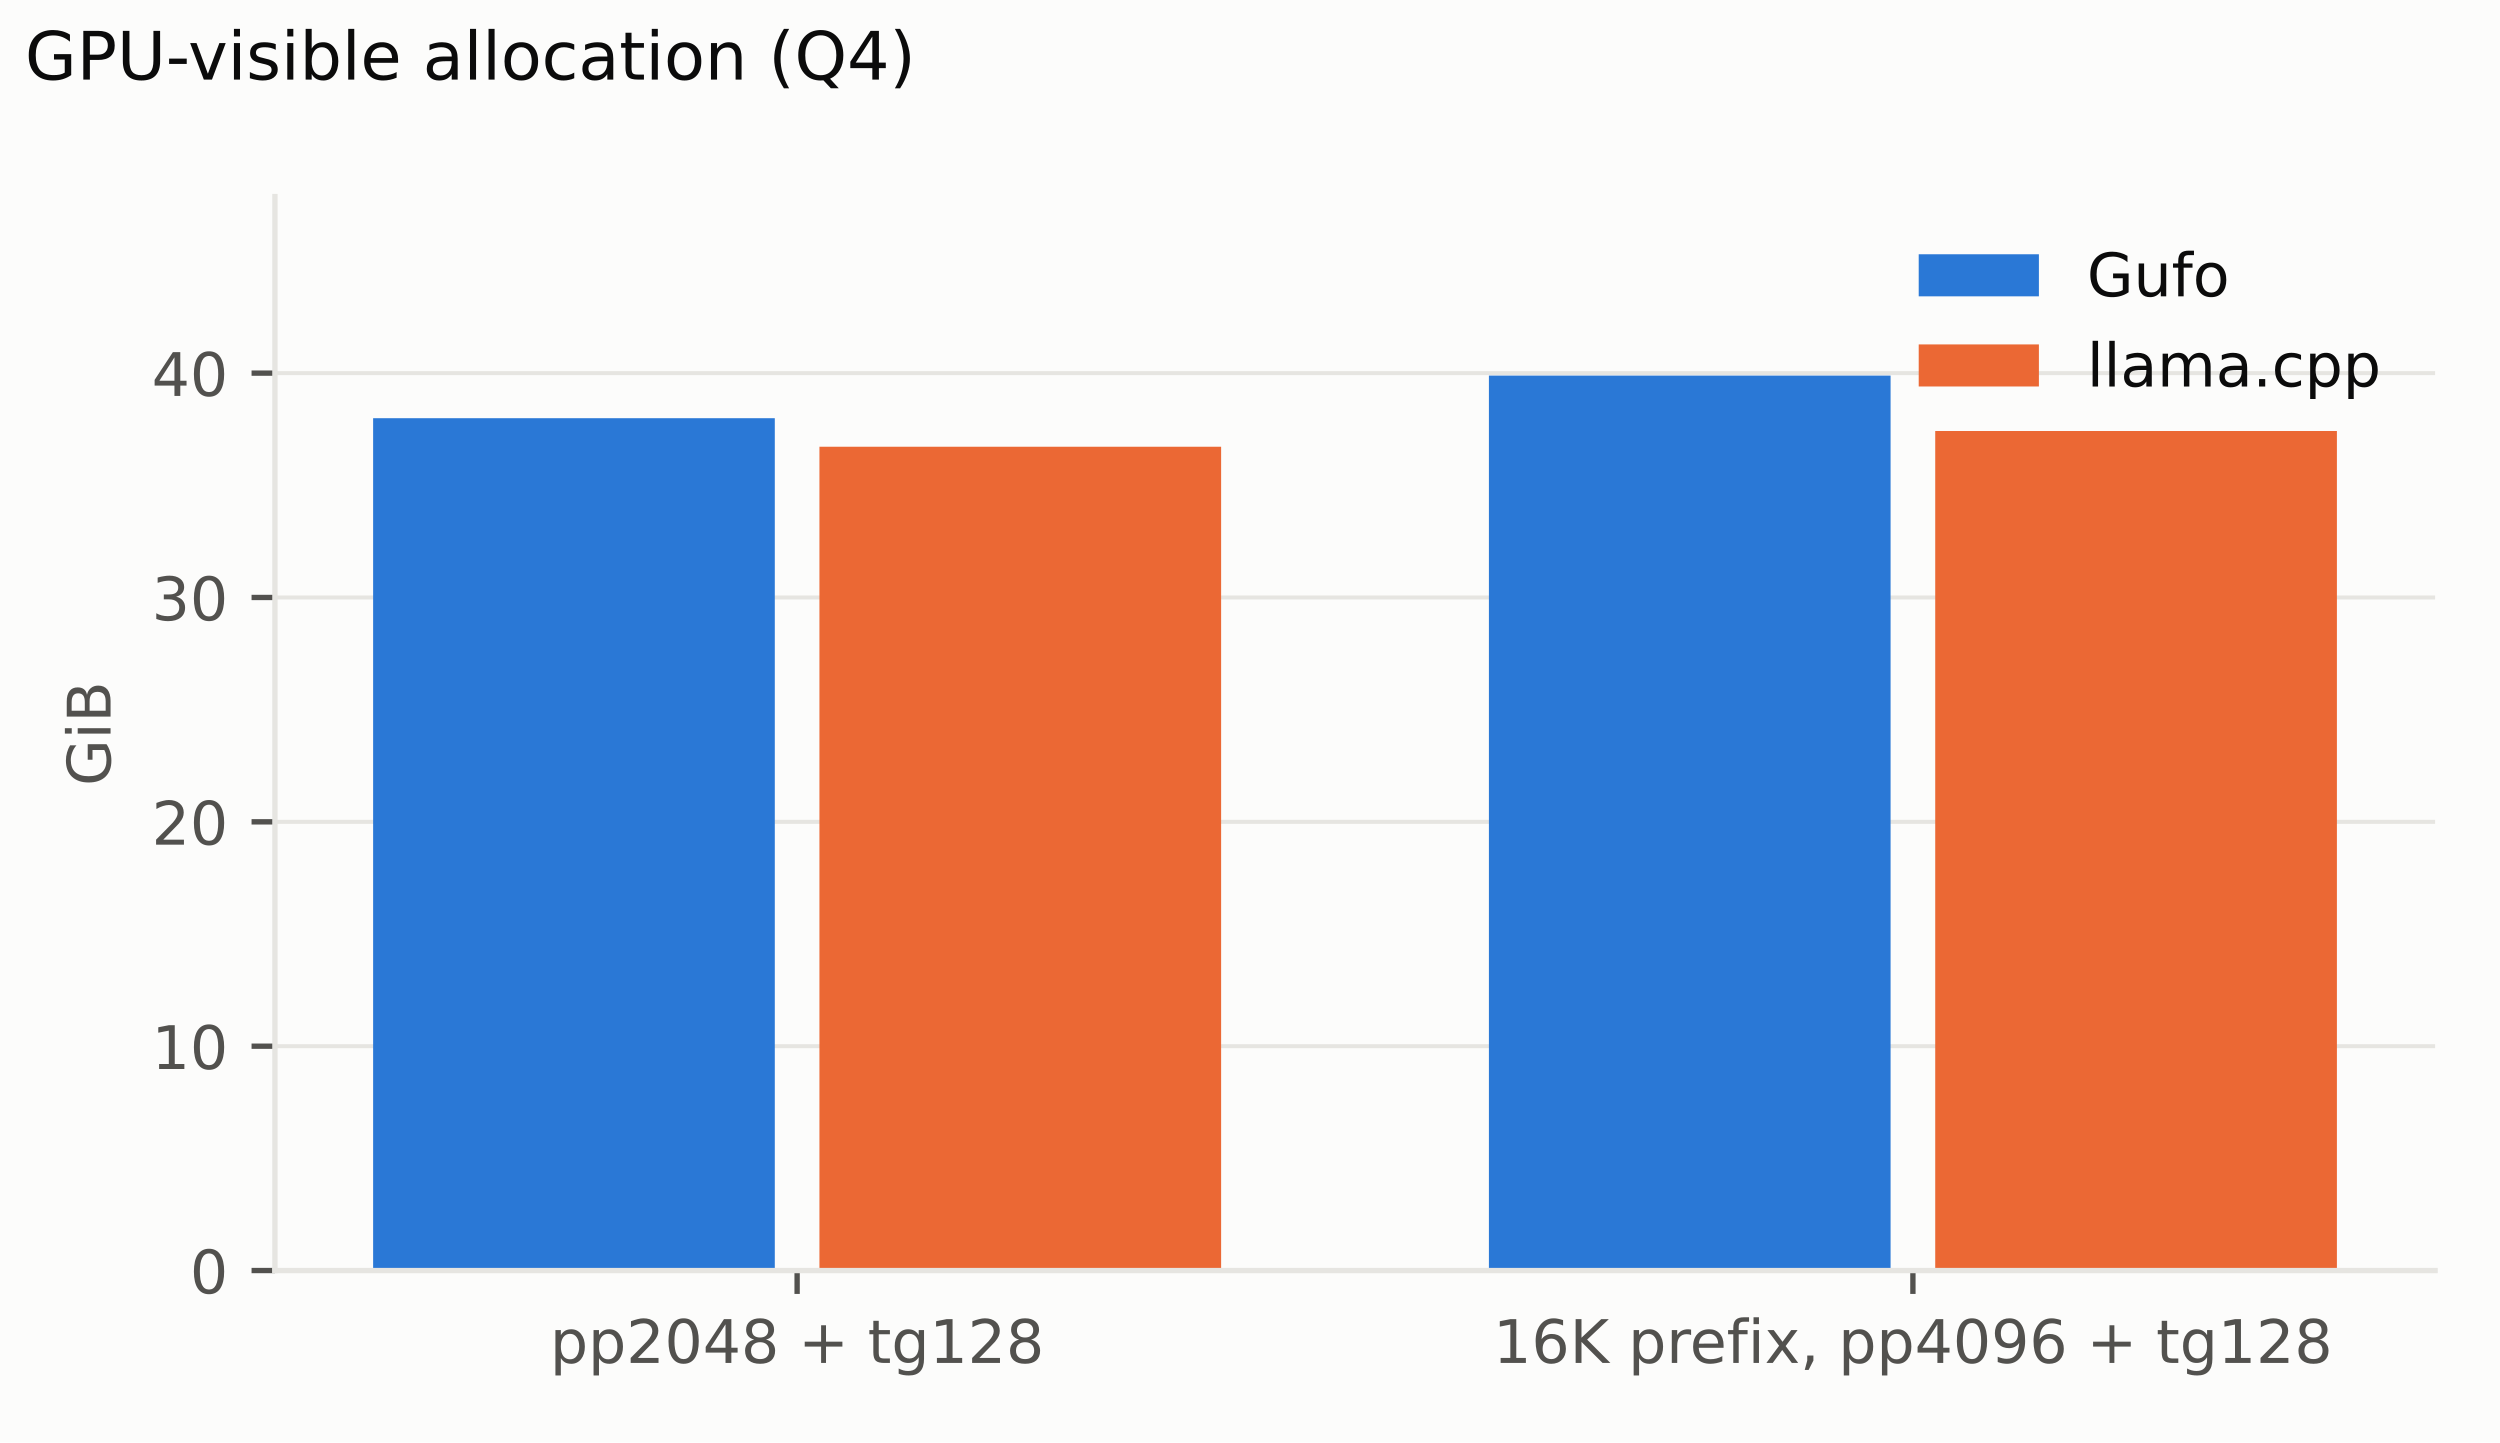
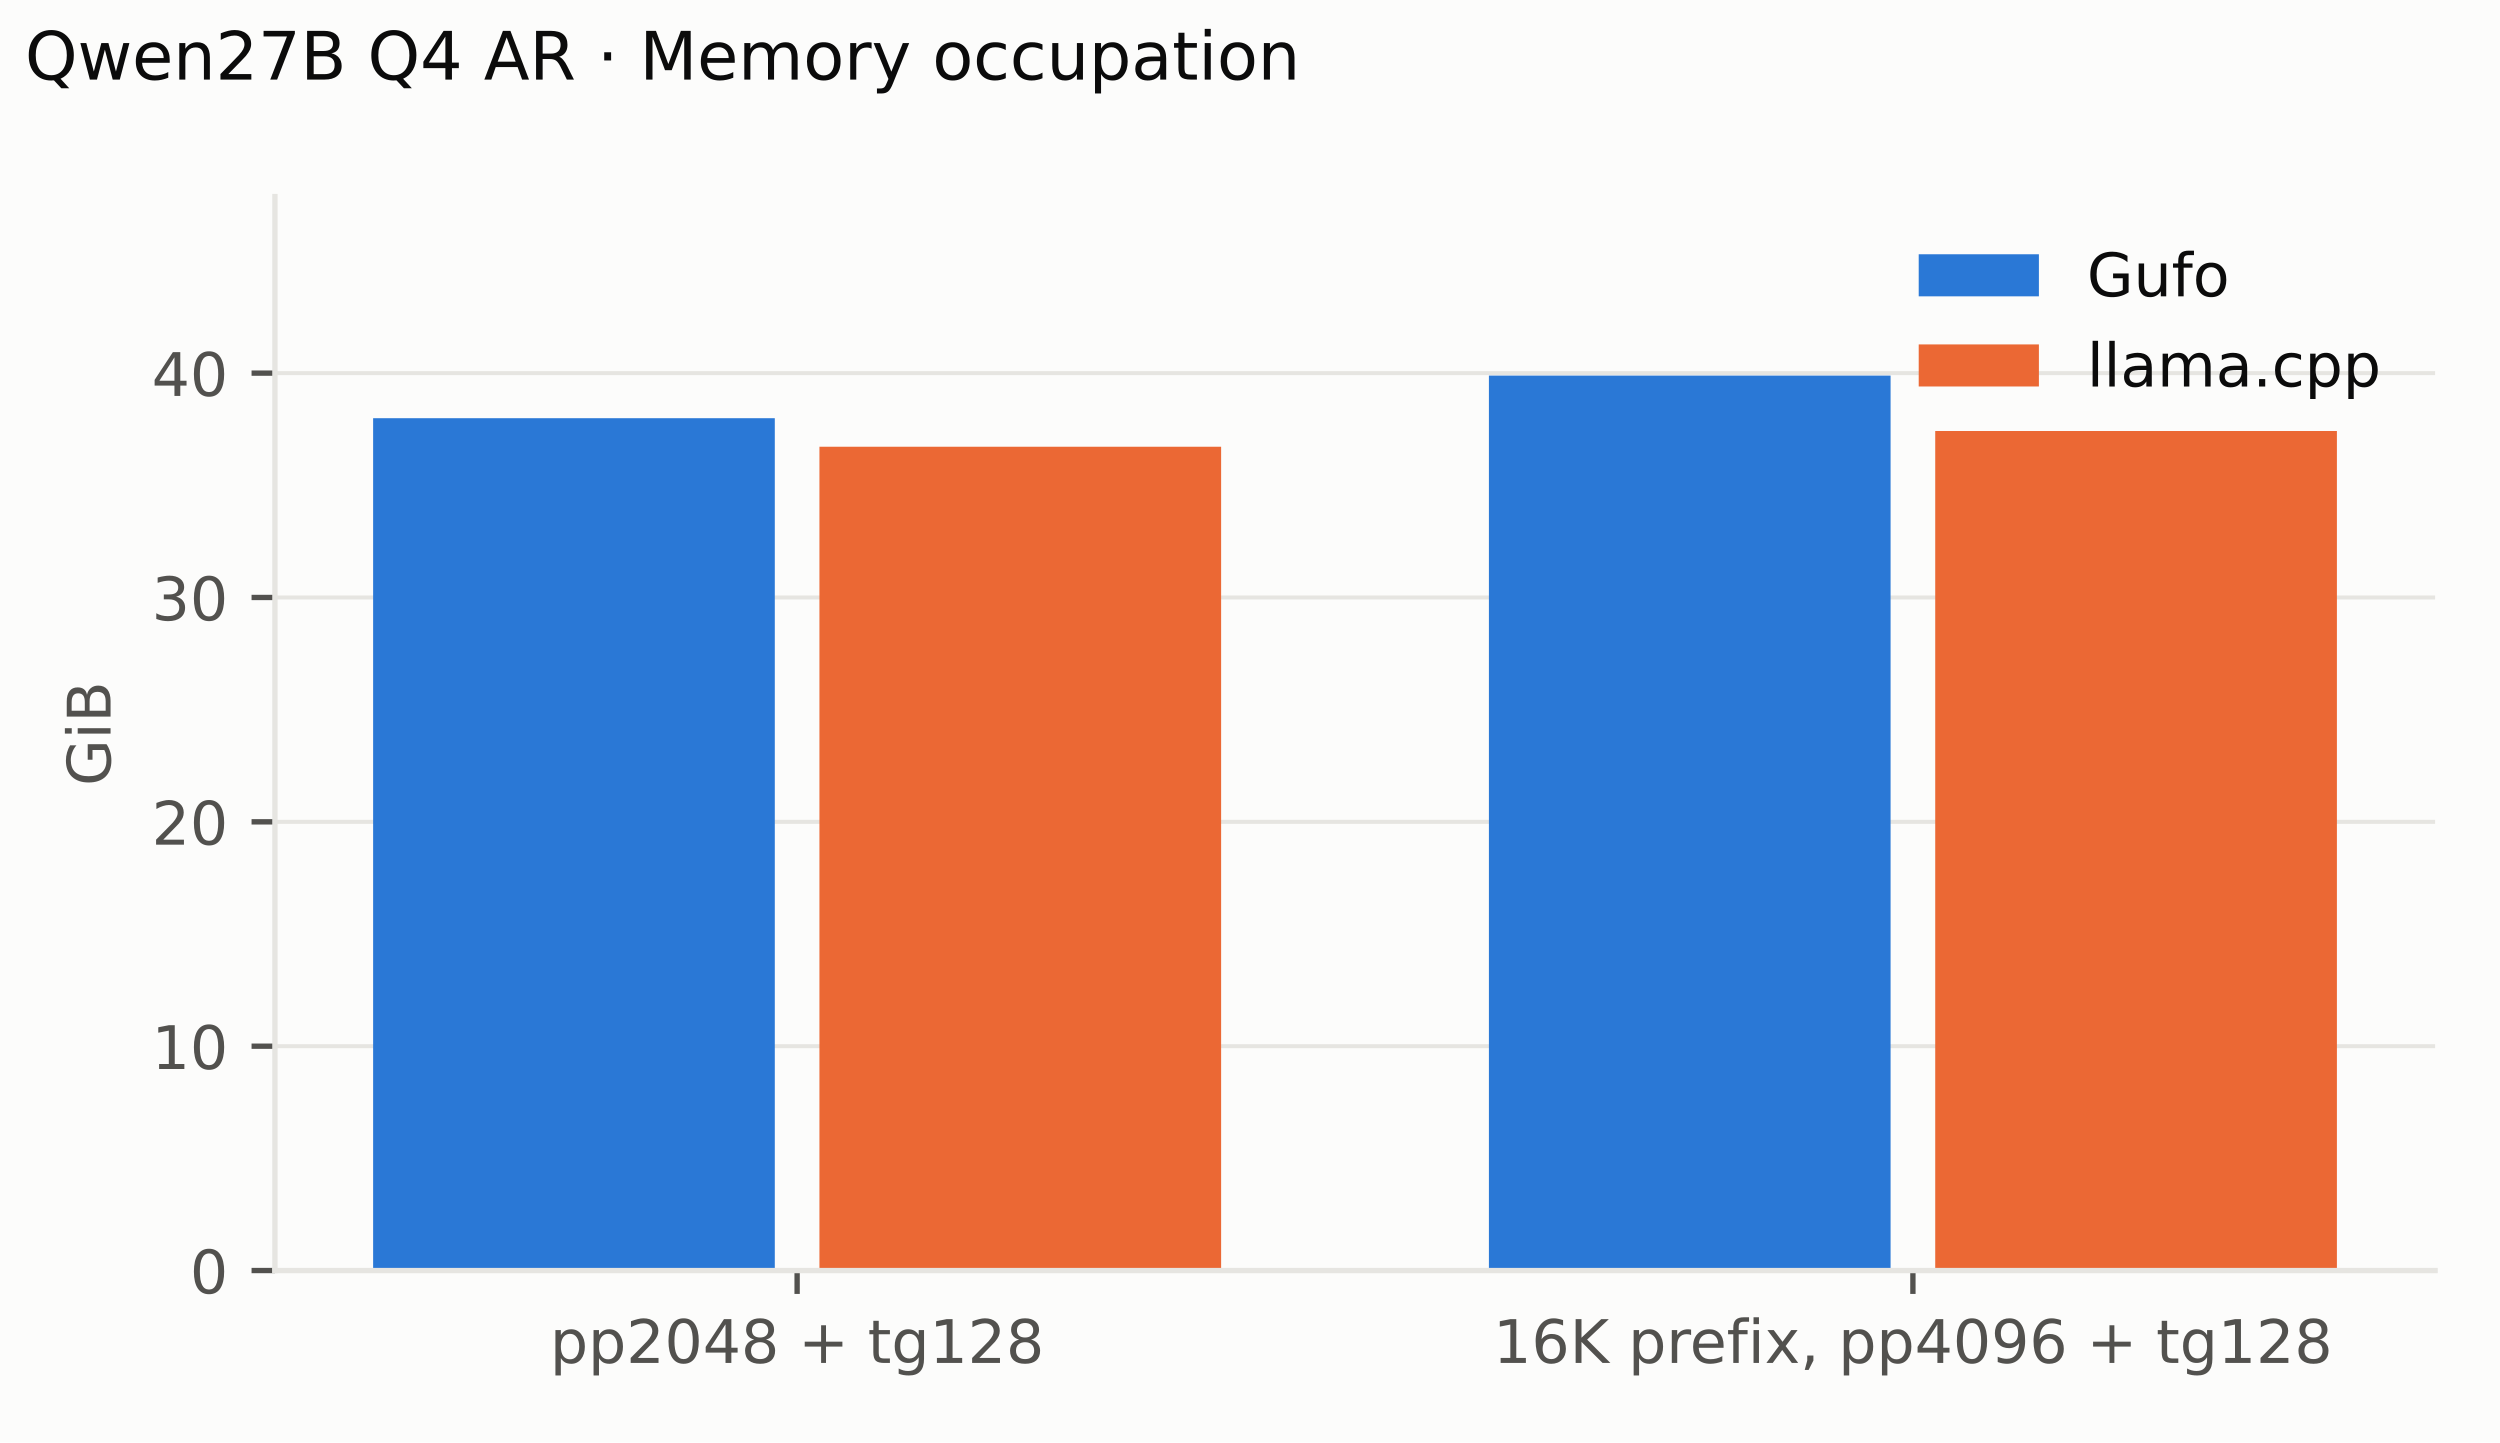
<svg xmlns="http://www.w3.org/2000/svg" xmlns:xlink="http://www.w3.org/1999/xlink" width="374.4pt" height="216pt" viewBox="0 0 374.4 216" version="1.1">
  <defs>
    <style type="text/css">*{stroke-linejoin: round; stroke-linecap: butt}</style>
  </defs>
  <g id="figure_1">
    <g id="patch_1">
      <path d="M 0 216 L 374.4 216 L 374.4 0 L 0 0 z " style="fill: #fcfcfb" />
    </g>
    <g id="axes_1">
      <g id="patch_2">
        <path d="M 41.173 190.279 L 364.68 190.279 L 364.68 29.441 L 41.173 29.441 z " style="fill: #fcfcfb" />
      </g>
      <g id="matplotlib.axis_1">
        <g id="xtick_1">
          <g id="line2d_1">
            <defs>
              <path id="m1ebf051f68" d="M 0 0 L 0 3.5 " style="stroke: #52514e; stroke-width: 0.8" />
            </defs>
            <g>
              <use xlink:href="#m1ebf051f68" x="119.376" y="190.279" style="fill: #52514e; stroke: #52514e; stroke-width: 0.8" />
            </g>
          </g>
          <g id="text_1">
            <text style="font-size: 9px; font-family: 'DejaVu Sans', 'Bitstream Vera Sans', 'Computer Modern Sans Serif', 'Lucida Grande', 'Verdana', 'Geneva', 'Lucid', 'Arial', 'Helvetica', 'Avant Garde', sans-serif; text-anchor: middle; fill: #52514e" x="119.376" y="204.117" transform="rotate(-0 119.3763 204.1172)">pp2048 + tg128</text>
          </g>
        </g>
        <g id="xtick_2">
          <g id="line2d_2">
            <g>
              <use xlink:href="#m1ebf051f68" x="286.477" y="190.279" style="fill: #52514e; stroke: #52514e; stroke-width: 0.8" />
            </g>
          </g>
          <g id="text_2">
            <text style="font-size: 9px; font-family: 'DejaVu Sans', 'Bitstream Vera Sans', 'Computer Modern Sans Serif', 'Lucida Grande', 'Verdana', 'Geneva', 'Lucid', 'Arial', 'Helvetica', 'Avant Garde', sans-serif; text-anchor: middle; fill: #52514e" x="286.477" y="204.118" transform="rotate(-0 286.4769 204.1179)">16K prefix, pp4096 + tg128</text>
          </g>
        </g>
      </g>
      <g id="matplotlib.axis_2">
        <g id="ytick_1">
          <g id="line2d_3">
            <path d="M 41.173 190.279 L 364.68 190.279 " clip-path="url(#pd96fb9d682)" style="fill: none; stroke: #e6e5e1; stroke-width: 0.6; stroke-linecap: square" />
          </g>
          <g id="line2d_4">
            <defs>
              <path id="m680e5b1e24" d="M 0 0 L -3.5 0 " style="stroke: #52514e; stroke-width: 0.8" />
            </defs>
            <g>
              <use xlink:href="#m680e5b1e24" x="41.173" y="190.279" style="fill: #52514e; stroke: #52514e; stroke-width: 0.8" />
            </g>
          </g>
          <g id="text_3">
            <text style="font-size: 9px; font-family: 'DejaVu Sans', 'Bitstream Vera Sans', 'Computer Modern Sans Serif', 'Lucida Grande', 'Verdana', 'Geneva', 'Lucid', 'Arial', 'Helvetica', 'Avant Garde', sans-serif; text-anchor: end; fill: #52514e" x="34.173" y="193.698" transform="rotate(-0 34.1732 193.6982)">0</text>
          </g>
        </g>
        <g id="ytick_2">
          <g id="line2d_5">
            <path d="M 41.173 156.679 L 364.68 156.679 " clip-path="url(#pd96fb9d682)" style="fill: none; stroke: #e6e5e1; stroke-width: 0.6; stroke-linecap: square" />
          </g>
          <g id="line2d_6">
            <g>
              <use xlink:href="#m680e5b1e24" x="41.173" y="156.679" style="fill: #52514e; stroke: #52514e; stroke-width: 0.8" />
            </g>
          </g>
          <g id="text_4">
            <text style="font-size: 9px; font-family: 'DejaVu Sans', 'Bitstream Vera Sans', 'Computer Modern Sans Serif', 'Lucida Grande', 'Verdana', 'Geneva', 'Lucid', 'Arial', 'Helvetica', 'Avant Garde', sans-serif; text-anchor: end; fill: #52514e" x="34.173" y="160.098" transform="rotate(-0 34.1732 160.0978)">10</text>
          </g>
        </g>
        <g id="ytick_3">
          <g id="line2d_7">
            <path d="M 41.173 123.078 L 364.68 123.078 " clip-path="url(#pd96fb9d682)" style="fill: none; stroke: #e6e5e1; stroke-width: 0.6; stroke-linecap: square" />
          </g>
          <g id="line2d_8">
            <g>
              <use xlink:href="#m680e5b1e24" x="41.173" y="123.078" style="fill: #52514e; stroke: #52514e; stroke-width: 0.8" />
            </g>
          </g>
          <g id="text_5">
            <text style="font-size: 9px; font-family: 'DejaVu Sans', 'Bitstream Vera Sans', 'Computer Modern Sans Serif', 'Lucida Grande', 'Verdana', 'Geneva', 'Lucid', 'Arial', 'Helvetica', 'Avant Garde', sans-serif; text-anchor: end; fill: #52514e" x="34.173" y="126.497" transform="rotate(-0 34.1732 126.4974)">20</text>
          </g>
        </g>
        <g id="ytick_4">
          <g id="line2d_9">
            <path d="M 41.173 89.478 L 364.68 89.478 " clip-path="url(#pd96fb9d682)" style="fill: none; stroke: #e6e5e1; stroke-width: 0.6; stroke-linecap: square" />
          </g>
          <g id="line2d_10">
            <g>
              <use xlink:href="#m680e5b1e24" x="41.173" y="89.478" style="fill: #52514e; stroke: #52514e; stroke-width: 0.8" />
            </g>
          </g>
          <g id="text_6">
            <text style="font-size: 9px; font-family: 'DejaVu Sans', 'Bitstream Vera Sans', 'Computer Modern Sans Serif', 'Lucida Grande', 'Verdana', 'Geneva', 'Lucid', 'Arial', 'Helvetica', 'Avant Garde', sans-serif; text-anchor: end; fill: #52514e" x="34.173" y="92.897" transform="rotate(-0 34.1732 92.89697)">30</text>
          </g>
        </g>
        <g id="ytick_5">
          <g id="line2d_11">
            <path d="M 41.173 55.878 L 364.68 55.878 " clip-path="url(#pd96fb9d682)" style="fill: none; stroke: #e6e5e1; stroke-width: 0.6; stroke-linecap: square" />
          </g>
          <g id="line2d_12">
            <g>
              <use xlink:href="#m680e5b1e24" x="41.173" y="55.878" style="fill: #52514e; stroke: #52514e; stroke-width: 0.8" />
            </g>
          </g>
          <g id="text_7">
            <text style="font-size: 9px; font-family: 'DejaVu Sans', 'Bitstream Vera Sans', 'Computer Modern Sans Serif', 'Lucida Grande', 'Verdana', 'Geneva', 'Lucid', 'Arial', 'Helvetica', 'Avant Garde', sans-serif; text-anchor: end; fill: #52514e" x="34.173" y="59.297" transform="rotate(-0 34.1732 59.29654)">40</text>
          </g>
        </g>
        <g id="text_8">
          <text style="font-size: 9px; font-family: 'DejaVu Sans', 'Bitstream Vera Sans', 'Computer Modern Sans Serif', 'Lucida Grande', 'Verdana', 'Geneva', 'Lucid', 'Arial', 'Helvetica', 'Avant Garde', sans-serif; text-anchor: middle; fill: #52514e" x="16.559" y="109.86" transform="rotate(-90 16.55859 109.86)">GiB</text>
        </g>
      </g>
      <g id="patch_3">
        <path d="M 55.878 190.279 L 116.034 190.279 L 116.034 62.631 L 55.878 62.631 z " clip-path="url(#pd96fb9d682)" style="fill: #2a78d6" />
      </g>
      <g id="patch_4">
        <path d="M 222.979 190.279 L 283.135 190.279 L 283.135 56.247 L 222.979 56.247 z " clip-path="url(#pd96fb9d682)" style="fill: #2a78d6" />
      </g>
      <g id="patch_5">
        <path d="M 122.718 190.279 L 182.875 190.279 L 182.875 66.899 L 122.718 66.899 z " clip-path="url(#pd96fb9d682)" style="fill: #eb6834" />
      </g>
      <g id="patch_6">
        <path d="M 289.819 190.279 L 349.975 190.279 L 349.975 64.547 L 289.819 64.547 z " clip-path="url(#pd96fb9d682)" style="fill: #eb6834" />
      </g>
      <g id="patch_7">
        <path d="M 41.173 190.279 L 41.173 29.441 " style="fill: none; stroke: #e6e5e1; stroke-width: 0.8; stroke-linejoin: miter; stroke-linecap: square" />
      </g>
      <g id="patch_8">
        <path d="M 41.173 190.279 L 364.68 190.279 " style="fill: none; stroke: #e6e5e1; stroke-width: 0.8; stroke-linejoin: miter; stroke-linecap: square" />
      </g>
      <g id="legend_1">
        <g id="patch_9">
          <path d="M 287.346 44.379 L 305.346 44.379 L 305.346 38.079 L 287.346 38.079 z " style="fill: #2a78d6" />
        </g>
        <g id="text_9">
          <text style="font-size: 9px; font-family: 'DejaVu Sans', 'Bitstream Vera Sans', 'Computer Modern Sans Serif', 'Lucida Grande', 'Verdana', 'Geneva', 'Lucid', 'Arial', 'Helvetica', 'Avant Garde', sans-serif; text-anchor: start; fill: #0b0b0b" x="312.546" y="44.379" transform="rotate(-0 312.5461 44.37938)">Gufo</text>
        </g>
        <g id="patch_10">
          <path d="M 287.346 57.88 L 305.346 57.88 L 305.346 51.58 L 287.346 51.58 z " style="fill: #eb6834" />
        </g>
        <g id="text_10">
          <text style="font-size: 9px; font-family: 'DejaVu Sans', 'Bitstream Vera Sans', 'Computer Modern Sans Serif', 'Lucida Grande', 'Verdana', 'Geneva', 'Lucid', 'Arial', 'Helvetica', 'Avant Garde', sans-serif; text-anchor: start; fill: #0b0b0b" x="312.546" y="57.88" transform="rotate(-0 312.5461 57.88008)">llama.cpp</text>
        </g>
      </g>
    </g>
    <g id="text_11">
-       <text style="font-size: 10px; font-family: 'DejaVu Sans', 'Bitstream Vera Sans', 'Computer Modern Sans Serif', 'Lucida Grande', 'Verdana', 'Geneva', 'Lucid', 'Arial', 'Helvetica', 'Avant Garde', sans-serif; text-anchor: start; fill: #0b0b0b" x="3.744" y="11.918" transform="rotate(-0 3.744 11.91844)">GPU-visible allocation (Q4)</text>
+       <text style="font-size: 10px; font-family: 'DejaVu Sans', 'Bitstream Vera Sans', 'Computer Modern Sans Serif', 'Lucida Grande', 'Verdana', 'Geneva', 'Lucid', 'Arial', 'Helvetica', 'Avant Garde', sans-serif; text-anchor: start; fill: #0b0b0b" x="3.744" y="11.918" transform="rotate(-0 3.744 11.91844)">Qwen27B Q4 AR · Memory occupation</text>
    </g>
  </g>
  <defs>
    <clipPath id="pd96fb9d682">
      <rect x="41.173" y="29.441" width="323.507" height="160.839" />
    </clipPath>
  </defs>
</svg>
